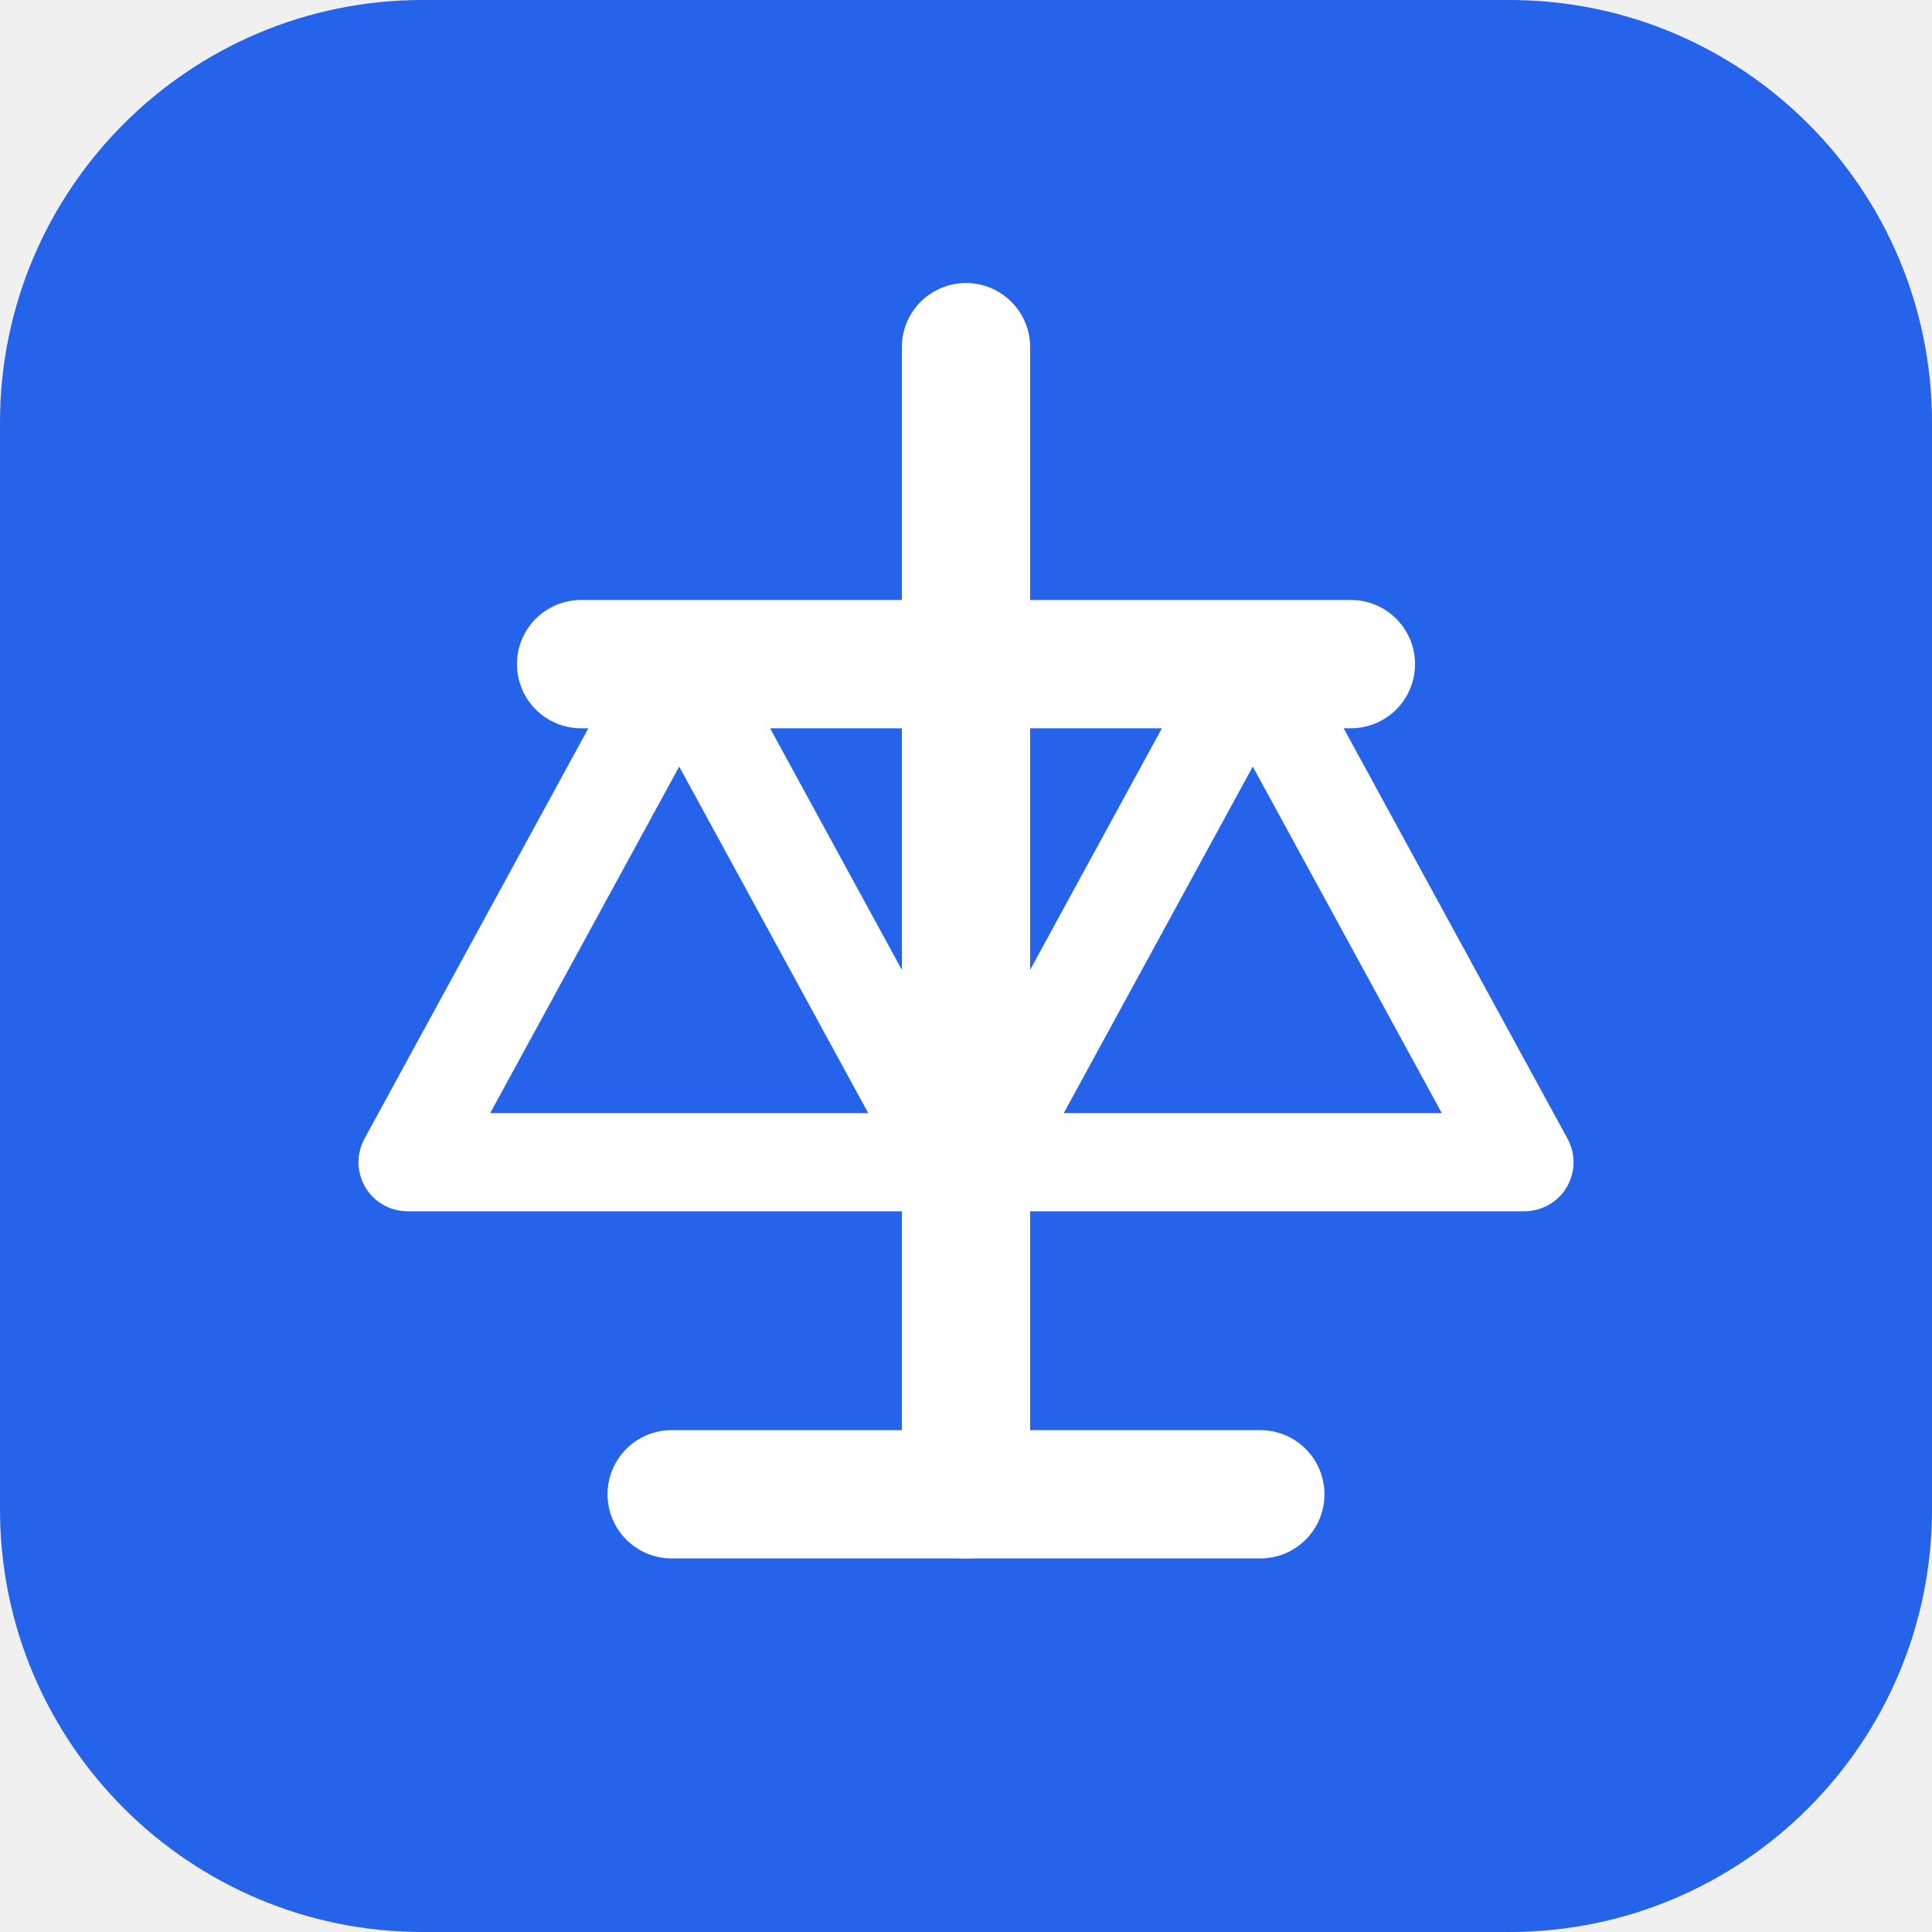
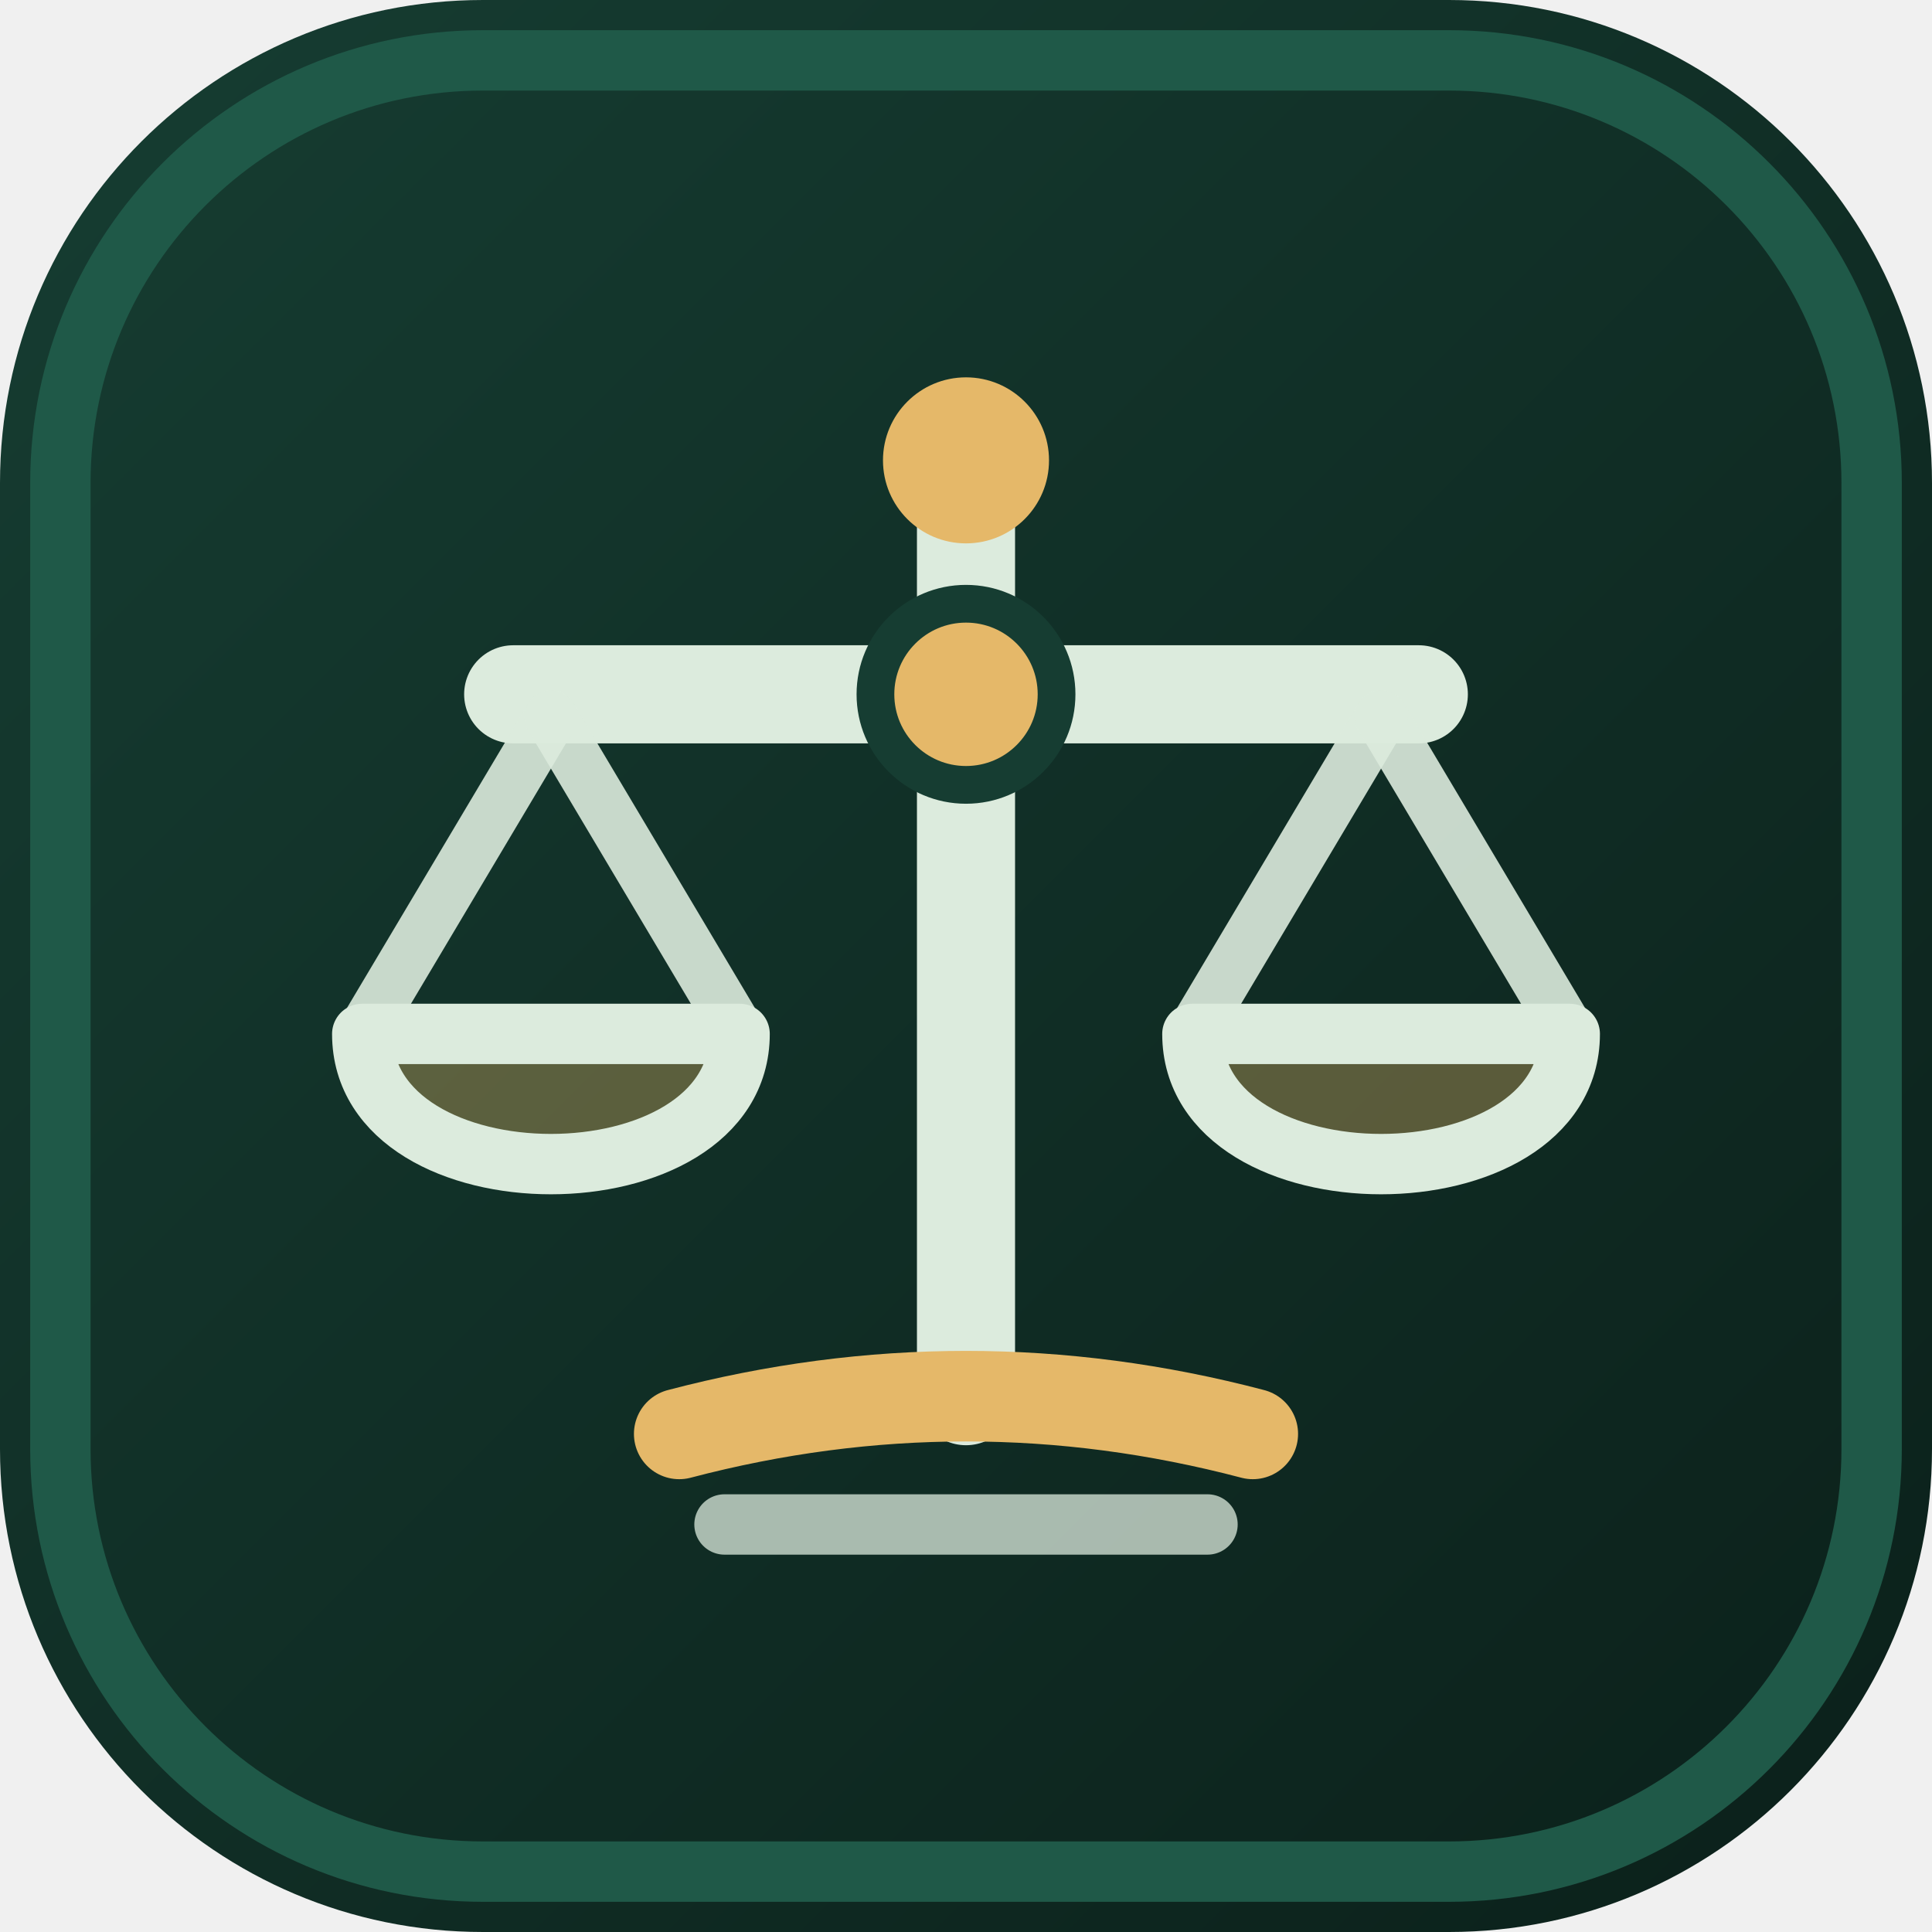
<svg xmlns="http://www.w3.org/2000/svg" viewBox="0 0 512 512">
-   <rect width="512" height="512" rx="112" fill="#2563eb" />
-   <path d="M256 92v304" stroke="#fff" stroke-width="34" stroke-linecap="round" />
-   <path d="M154 176h204" stroke="#fff" stroke-width="34" stroke-linecap="round" />
-   <path d="M180 176l-72 132h144l-72-132Zm152 0-72 132h144l-72-132Z" fill="none" stroke="#fff" stroke-width="26" stroke-linejoin="round" />
-   <path d="M178 396h156" stroke="#fff" stroke-width="34" stroke-linecap="round" />
+   <defs>
+     <linearGradient id="bg" x1="0" y1="0" x2="512" y2="512" gradientUnits="userSpaceOnUse">
+       <stop stop-color="#163D32" />
+       <stop offset="1" stop-color="#0B201A" />
+     </linearGradient>
+   </defs>
+   <rect width="512" height="512" rx="128" fill="url(#bg)" />
+   <rect x="16" y="16" width="480" height="480" rx="112" fill="none" stroke="#1F5948" stroke-width="16" />
+   <line x1="256" y1="130" x2="256" y2="370" stroke="#DCEBDD" stroke-width="26" stroke-linecap="round" />
+   <circle cx="256" cy="122" r="22" fill="#E5B869" />
+   <line x1="136" y1="184" x2="376" y2="184" stroke="#DCEBDD" stroke-width="26" stroke-linecap="round" />
+   <circle cx="256" cy="184" r="24" fill="#E5B869" stroke="#163D32" stroke-width="10" />
+   <line x1="146" y1="190" x2="96" y2="274" stroke="#DCEBDD" stroke-width="14" stroke-linecap="round" opacity="0.9" />
+   <line x1="146" y1="190" x2="196" y2="274" stroke="#DCEBDD" stroke-width="14" stroke-linecap="round" opacity="0.9" />
+   <path d="M96 274 C96 320, 196 320, 196 274 Z" fill="#E5B869" fill-opacity="0.35" stroke="#DCEBDD" stroke-width="16" stroke-linejoin="round" />
+   <line x1="366" y1="190" x2="316" y2="274" stroke="#DCEBDD" stroke-width="14" stroke-linecap="round" opacity="0.9" />
+   <line x1="366" y1="190" x2="416" y2="274" stroke="#DCEBDD" stroke-width="14" stroke-linecap="round" opacity="0.9" />
+   <path d="M316 274 C316 320, 416 320, 416 274 Z" fill="#E5B869" fill-opacity="0.35" stroke="#DCEBDD" stroke-width="16" stroke-linejoin="round" />
+   <path d="M180 380 Q256 360 332 380" stroke="#E5B869" stroke-width="24" stroke-linecap="round" />
+   <line x1="192" y1="404" x2="320" y2="404" stroke="#DCEBDD" stroke-width="16" stroke-linecap="round" opacity="0.75" />
</svg>
